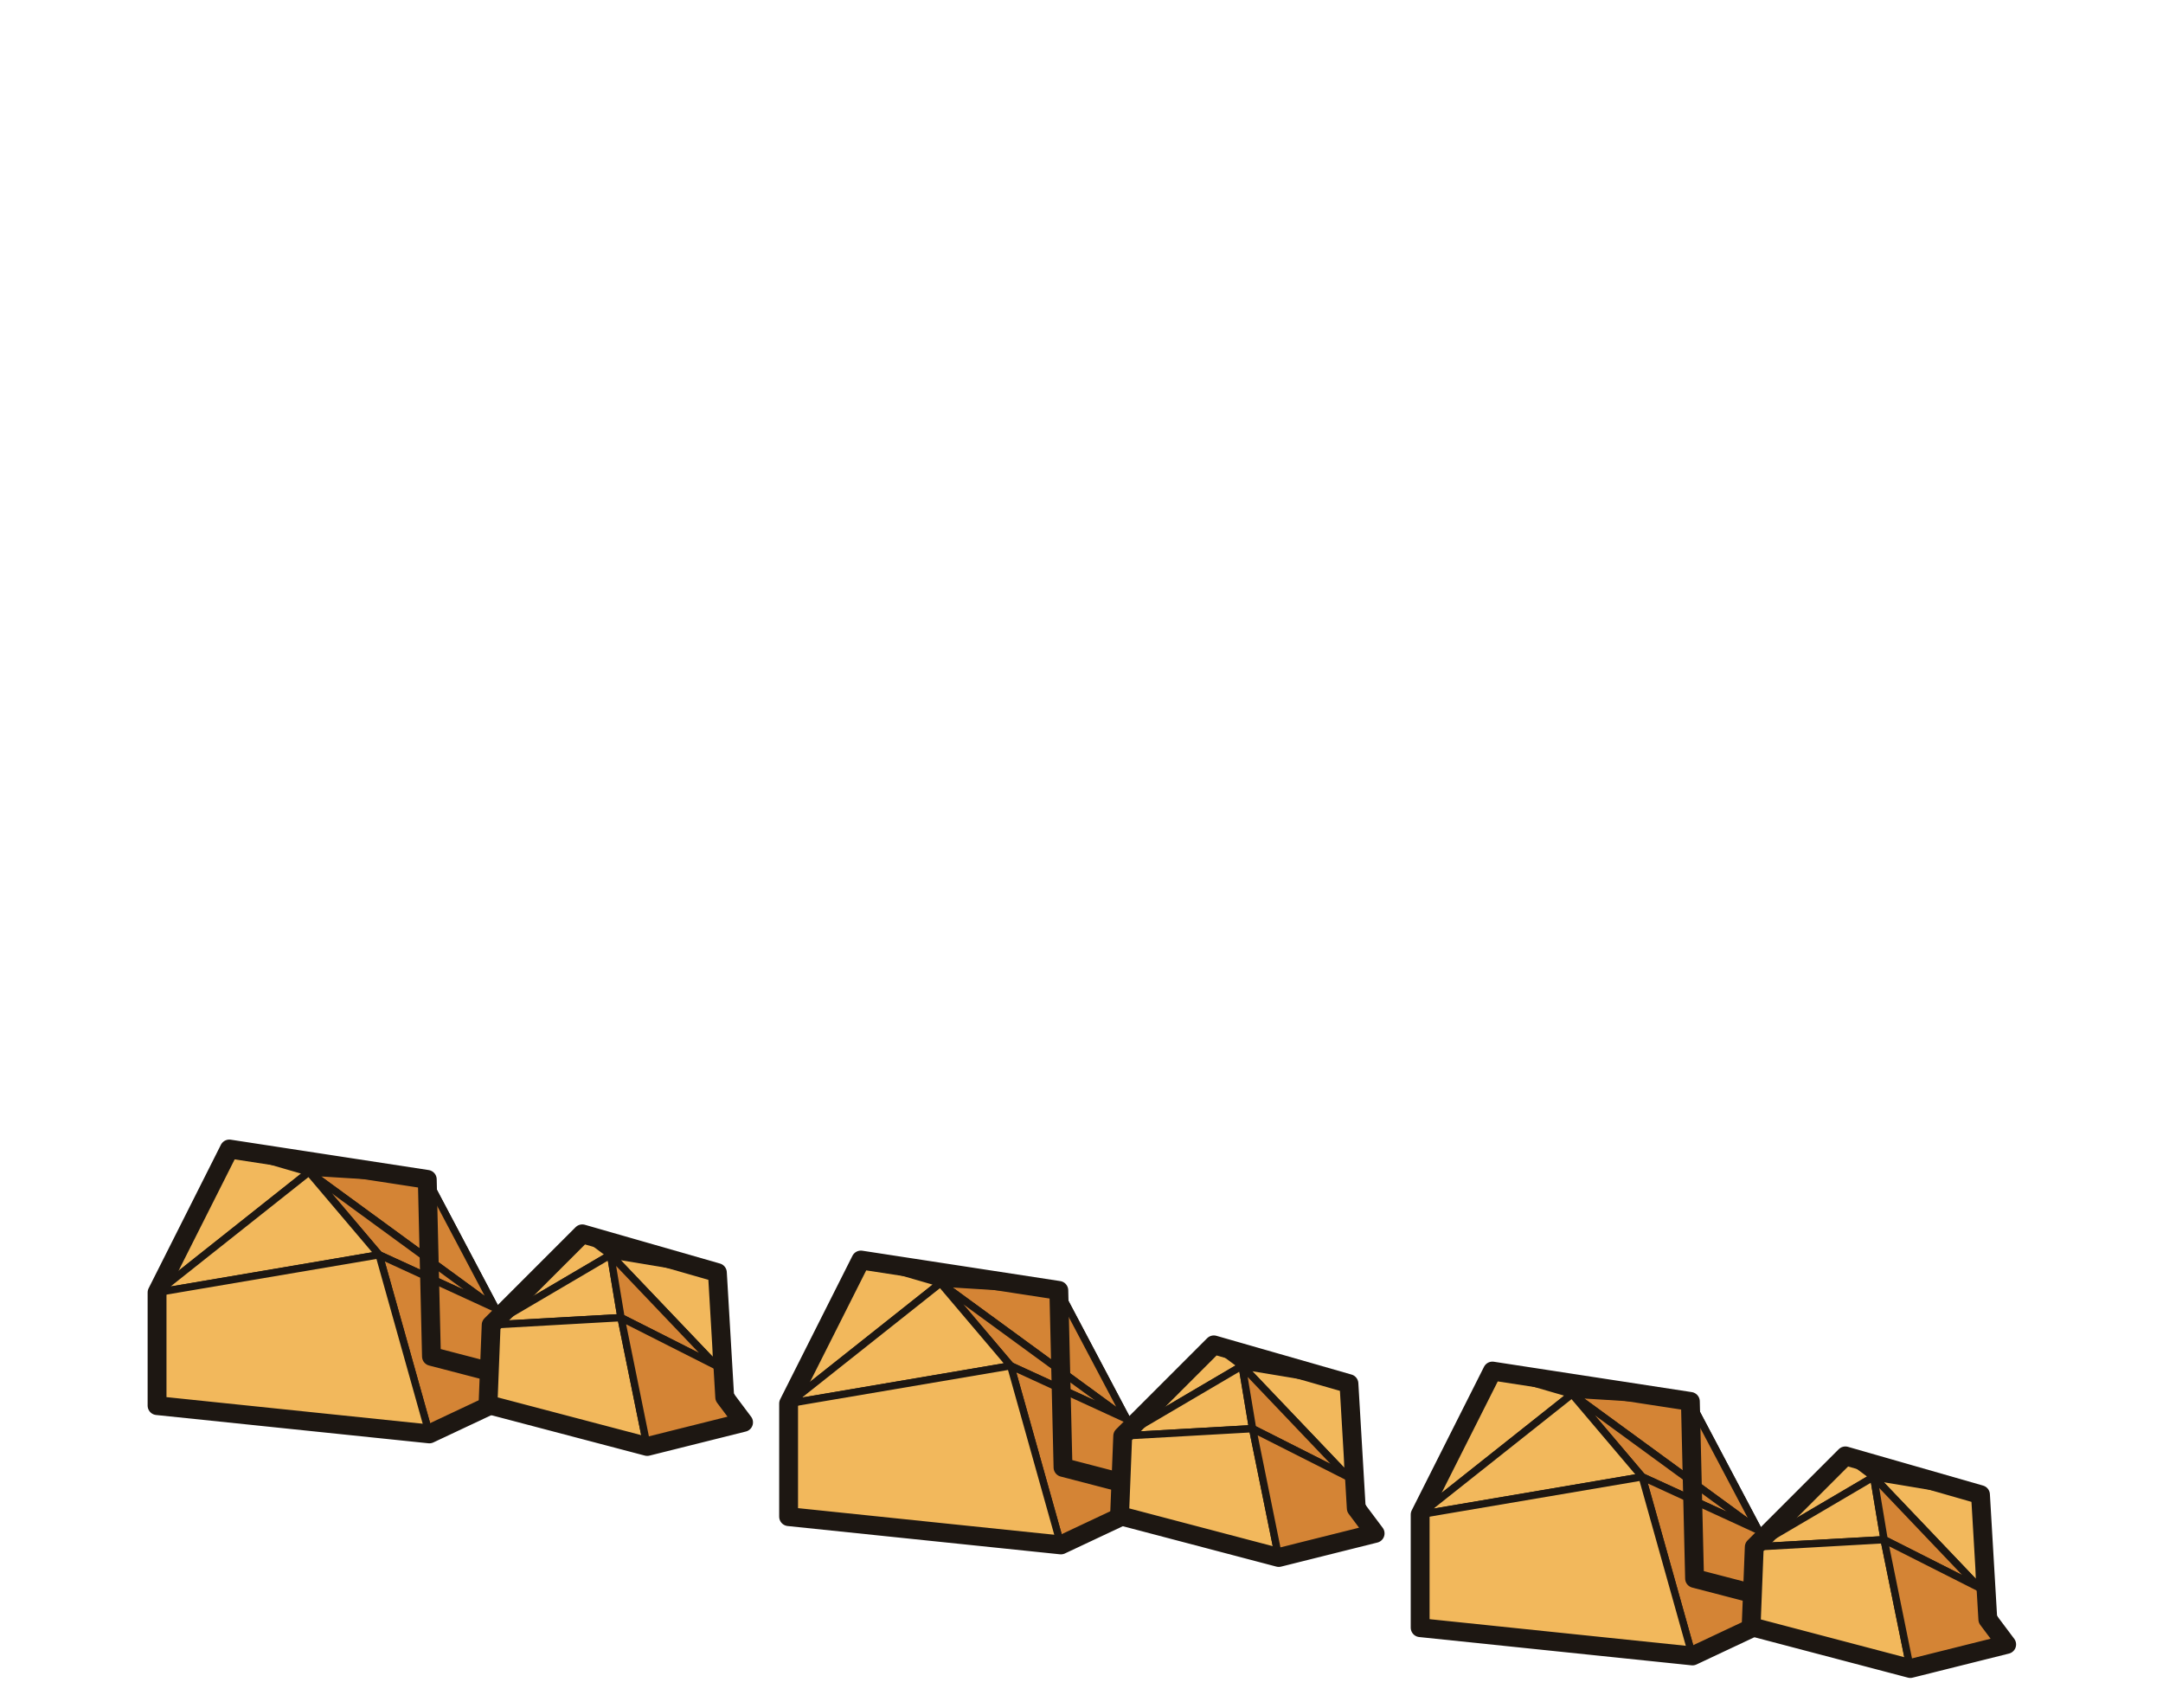
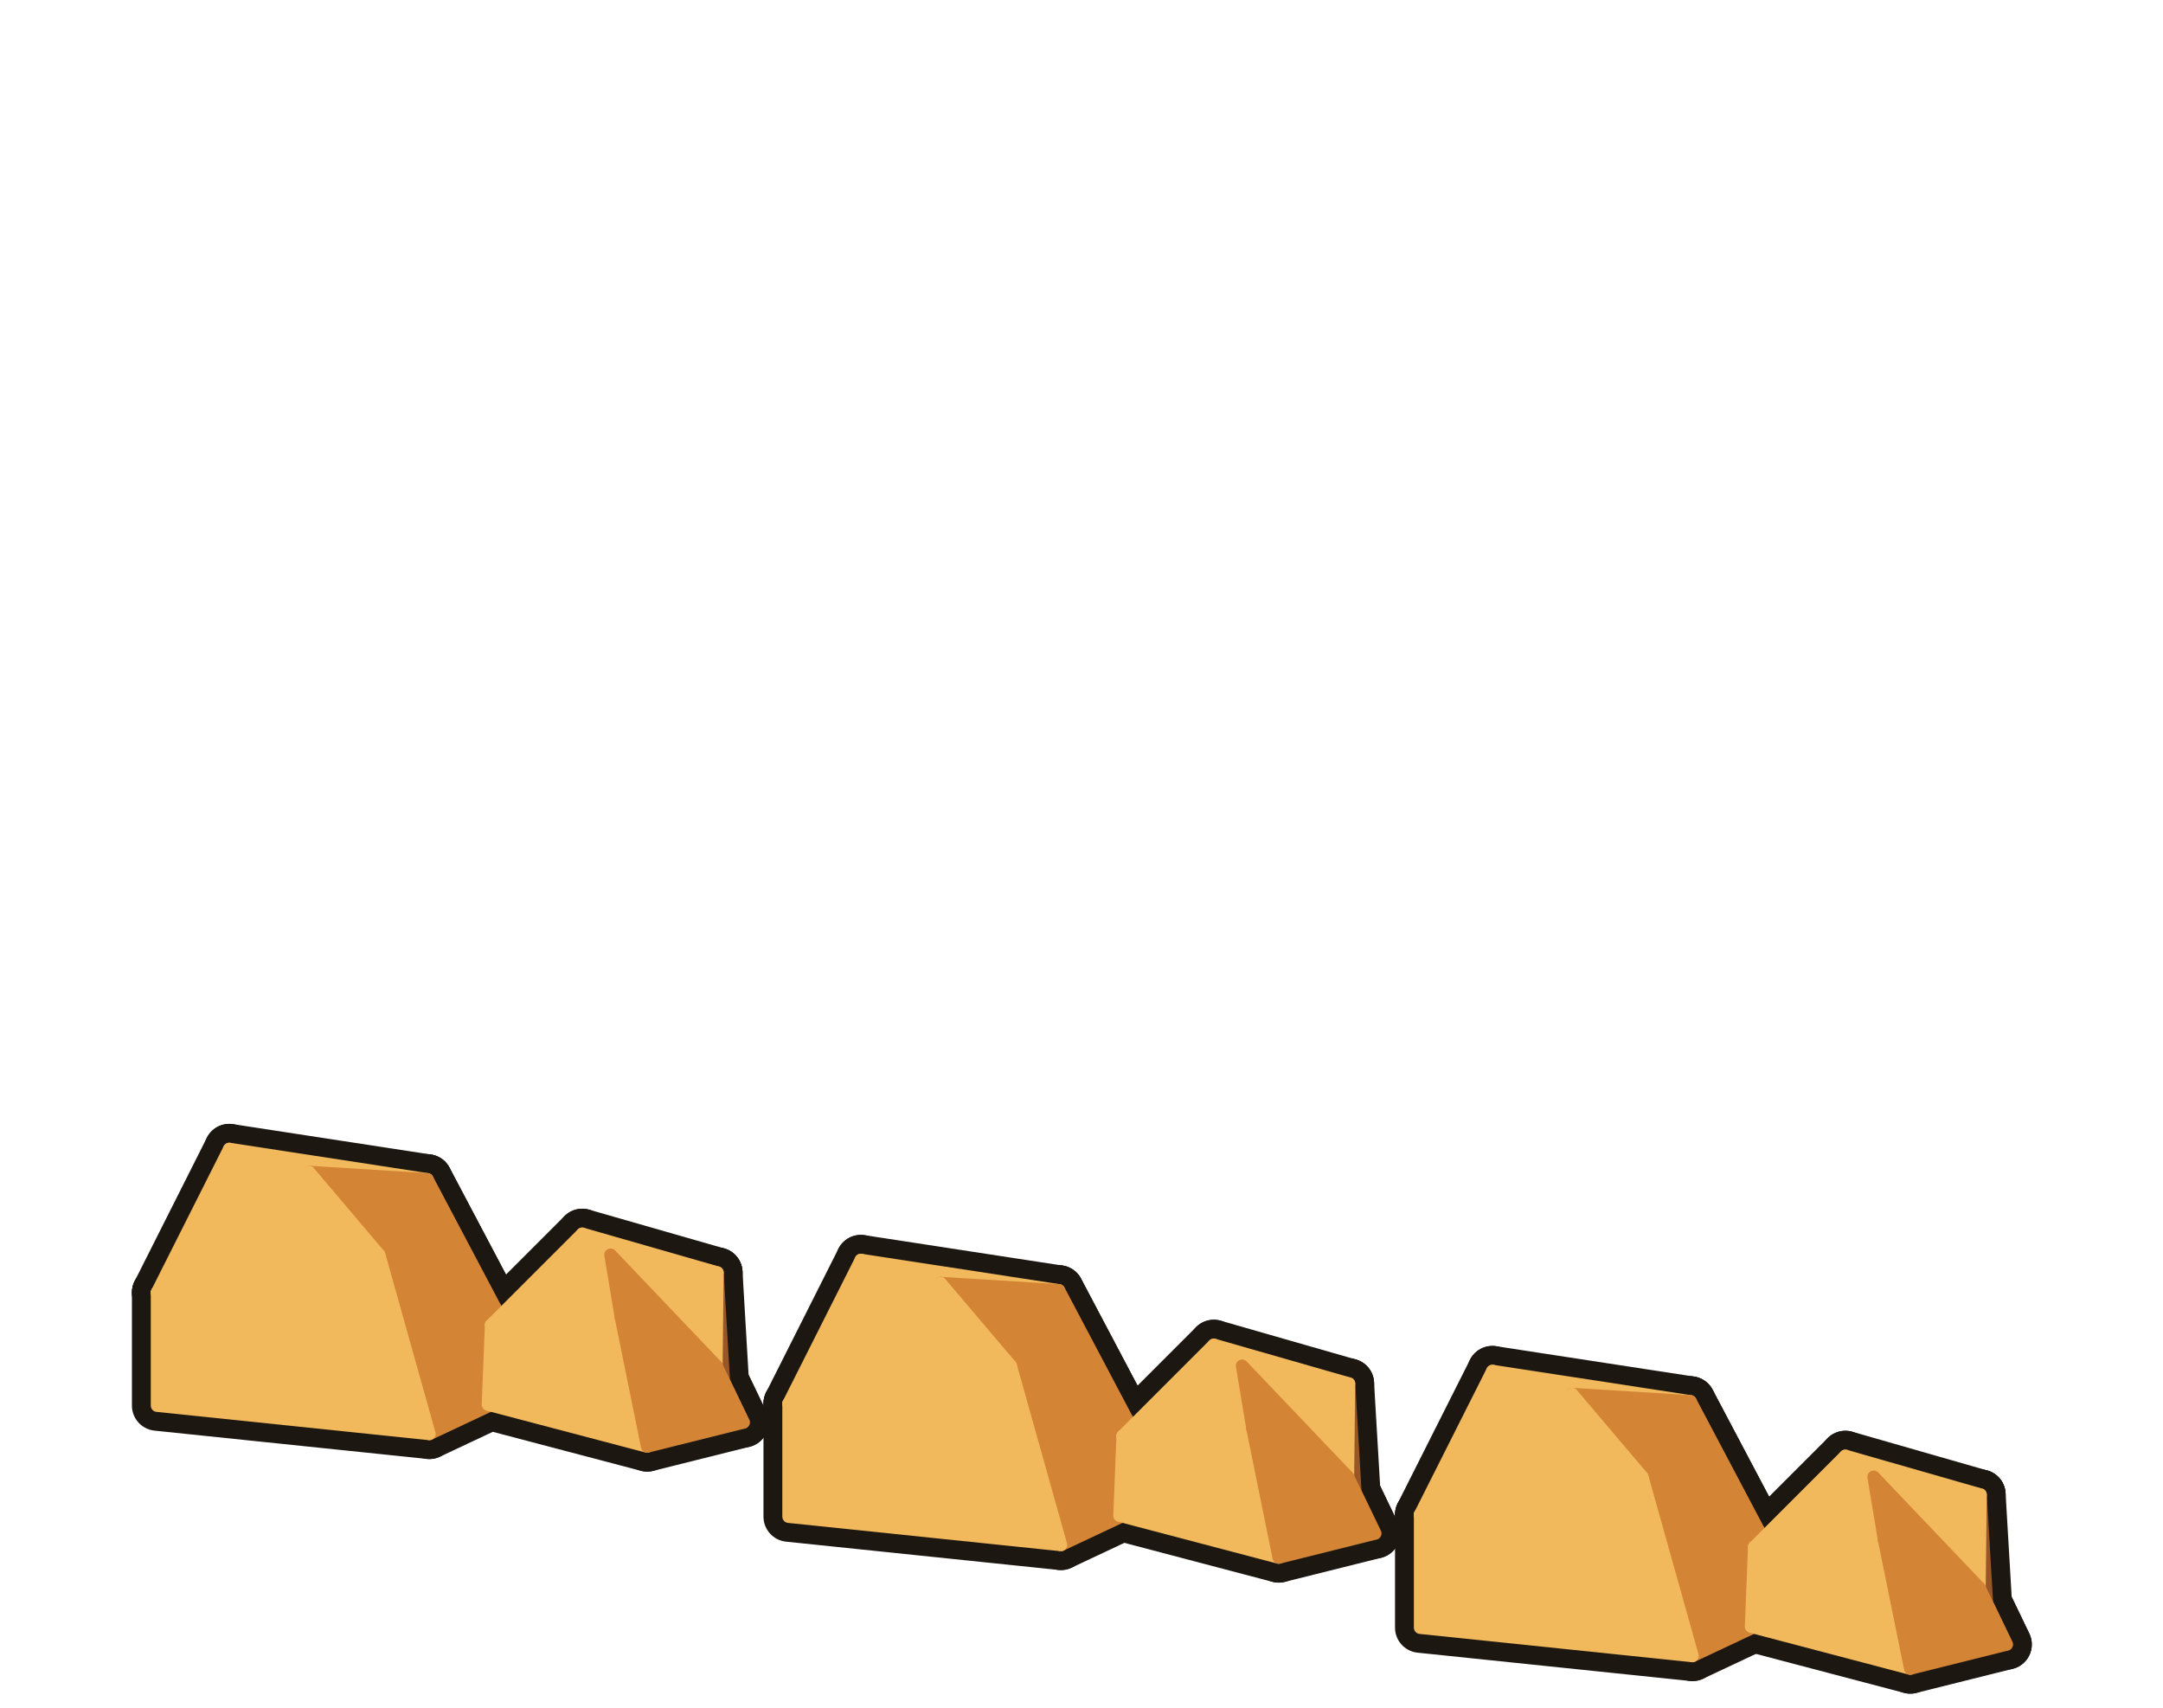
<svg xmlns="http://www.w3.org/2000/svg" width="38" height="30" viewBox="0 0 38 30">
  <defs>
    <g id="unit">
      <g stroke-linejoin="round" stroke-linecap="round">
-         <path d="M29.8,37.3L36.3,49.6L40.2,56.8L30.2,54.2Z" fill="#995626" stroke="#1d1712" stroke-width=".7" />
-         <path d="M18.5,36.6L29.8,37.3L10.9,34.4Z" fill="#f2b85c" stroke="#1d1712" stroke-width=".7" />
-         <path d="M18.5,36.6L36.3,49.6L29.8,37.3Z" fill="#d48435" stroke="#1d1712" stroke-width=".7" />
-         <path d="M18.5,36.6L10.9,34.4L4.0,48.1Z" fill="#f2b85c" stroke="#1d1712" stroke-width=".7" />
-         <path d="M18.5,36.6L25.2,44.5L36.3,49.6Z" fill="#d48435" stroke="#1d1712" stroke-width=".7" />
-         <path d="M36.3,49.6L25.2,44.5L30.0,61.6L40.2,56.8Z" fill="#d48435" stroke="#1d1712" stroke-width=".7" />
-         <path d="M18.5,36.6L4.0,48.1L25.2,44.5Z" fill="#f2b85c" stroke="#1d1712" stroke-width=".7" />
-         <path d="M25.2,44.5L4.0,48.1L4.0,58.9L30.0,61.6Z" fill="#f2b85c" stroke="#1d1712" stroke-width=".7" />
-         <path d="M10.9,34.4L4.0,48.1M29.8,37.3L10.9,34.4M40.2,56.8L30.2,54.2M30.2,54.2L29.8,37.3M30.0,61.6L40.2,56.8M4.0,48.1L4.0,58.9M4.0,58.9L30.0,61.6" fill="none" stroke="#1d1712" stroke-width="1.8" />
-         <path d="M47.3,44.5L57.5,46.2L44.6,42.5Z" fill="#f2b85c" stroke="#1d1712" stroke-width=".7" />
-         <path d="M47.3,44.5L44.6,42.5L35.9,51.2Z" fill="#f2b85c" stroke="#1d1712" stroke-width=".7" />
-         <path d="M57.5,46.2L57.4,55.1L60.0,60.5L58.2,58.1Z" fill="#995626" stroke="#1d1712" stroke-width=".7" />
-         <path d="M47.3,44.5L57.4,55.1L57.5,46.2Z" fill="#f2b85c" stroke="#1d1712" stroke-width=".7" />
-         <path d="M47.3,44.5L35.9,51.2L48.3,50.5Z" fill="#f2b85c" stroke="#1d1712" stroke-width=".7" />
-         <path d="M48.3,50.5L35.9,51.2L35.6,58.8L50.8,62.8Z" fill="#f2b85c" stroke="#1d1712" stroke-width=".7" />
-         <path d="M47.3,44.5L48.3,50.5L57.4,55.1Z" fill="#d48435" stroke="#1d1712" stroke-width=".7" />
-         <path d="M57.4,55.1L48.3,50.5L50.8,62.8L60.0,60.5Z" fill="#d48435" stroke="#1d1712" stroke-width=".7" />
-         <path d="M44.6,42.5L35.9,51.2M57.5,46.2L44.6,42.5M60.0,60.5L58.2,58.1M58.2,58.1L57.5,46.2M50.8,62.8L60.0,60.5M35.9,51.2L35.6,58.8M35.6,58.8L50.8,62.8" fill="none" stroke="#1d1712" stroke-width="1.8" />
+         <g>
+           <path d="M18.5,36.6L10.9,34.4L4.0,48.1Z" fill="#1d1712" stroke="#1d1712" stroke-width="4.8" />
+           <path d="M18.5,36.6L29.8,37.3L10.9,34.4Z" fill="#1d1712" stroke="#1d1712" stroke-width="4.8" />
+           <path d="M29.8,37.3L36.3,49.6L40.2,56.8L30.2,54.2Z" fill="#1d1712" stroke="#1d1712" stroke-width="4.8" />
+           <path d="M18.5,36.6L36.3,49.6L29.8,37.3Z" fill="#1d1712" stroke="#1d1712" stroke-width="4.8" />
+           <path d="M36.3,49.6L25.2,44.5L30.0,61.6L40.2,56.8Z" fill="#1d1712" stroke="#1d1712" stroke-width="4.8" />
+           <path d="M18.5,36.6L25.2,44.5L36.3,49.6Z" fill="#1d1712" stroke="#1d1712" stroke-width="4.8" />
+           <path d="M25.2,44.5L4.0,48.1L4.0,58.9L30.0,61.6Z" fill="#1d1712" stroke="#1d1712" stroke-width="4.8" />
+           <path d="M18.5,36.6L4.0,48.1L25.2,44.5Z" fill="#1d1712" stroke="#1d1712" stroke-width="4.8" />
+           <path d="M47.3,44.5L44.6,42.5L35.9,51.2Z" fill="#1d1712" stroke="#1d1712" stroke-width="4.8" />
+           <path d="M47.3,44.5L57.5,46.2L44.6,42.5Z" fill="#1d1712" stroke="#1d1712" stroke-width="4.8" />
+           <path d="M57.5,46.2L57.4,55.1L60.0,60.5L58.2,58.1Z" fill="#1d1712" stroke="#1d1712" stroke-width="4.8" />
+           <path d="M47.3,44.5L57.4,55.1L57.5,46.2Z" fill="#1d1712" stroke="#1d1712" stroke-width="4.8" />
+           <path d="M57.4,55.1L48.3,50.5L50.8,62.8L60.0,60.5Z" fill="#1d1712" stroke="#1d1712" stroke-width="4.8" />
+           <path d="M47.3,44.5L48.3,50.5L57.4,55.1Z" fill="#1d1712" stroke="#1d1712" stroke-width="4.8" />
+           <path d="M48.3,50.5L35.9,51.2L35.6,58.8L50.8,62.8Z" fill="#1d1712" stroke="#1d1712" stroke-width="4.8" />
+           <path d="M47.3,44.5L35.9,51.2L48.3,50.5Z" fill="#1d1712" stroke="#1d1712" stroke-width="4.8" />
+         </g>
+         <path d="M29.8,37.3L36.3,49.6L40.2,56.8L30.2,54.2Z" fill="#995626" stroke="#995626" stroke-width="1.2" />
+         <path d="M18.5,36.6L29.8,37.3L10.9,34.4Z" fill="#f2b85c" stroke="#f2b85c" stroke-width="1.2" />
+         <path d="M18.5,36.6L36.3,49.6L29.8,37.3Z" fill="#d48435" stroke="#d48435" stroke-width="1.2" />
+         <path d="M18.5,36.6L10.9,34.4L4.0,48.1Z" fill="#f2b85c" stroke="#f2b85c" stroke-width="1.2" />
+         <path d="M18.5,36.6L25.2,44.5L36.3,49.6Z" fill="#d48435" stroke="#d48435" stroke-width="1.2" />
+         <path d="M36.3,49.6L25.2,44.5L30.0,61.6L40.2,56.8Z" fill="#d48435" stroke="#d48435" stroke-width="1.2" />
+         <path d="M18.5,36.6L4.0,48.1L25.2,44.5Z" fill="#f2b85c" stroke="#f2b85c" stroke-width="1.2" />
+         <path d="M25.2,44.5L4.0,48.1L4.0,58.9L30.0,61.6Z" fill="#f2b85c" stroke="#f2b85c" stroke-width="1.2" />
+         <path d="M47.3,44.5L57.5,46.2L44.6,42.5Z" fill="#f2b85c" stroke="#f2b85c" stroke-width="1.2" />
+         <path d="M47.3,44.5L44.6,42.5L35.9,51.2Z" fill="#f2b85c" stroke="#f2b85c" stroke-width="1.2" />
+         <path d="M57.5,46.2L57.4,55.1L60.0,60.5L58.2,58.1Z" fill="#995626" stroke="#995626" stroke-width="1.2" />
+         <path d="M47.3,44.5L57.4,55.1L57.5,46.2Z" fill="#f2b85c" stroke="#f2b85c" stroke-width="1.2" />
+         <path d="M47.3,44.5L35.9,51.2L48.3,50.5Z" fill="#f2b85c" stroke="#f2b85c" stroke-width="1.2" />
+         <path d="M48.3,50.5L35.9,51.2L35.6,58.8L50.8,62.8Z" fill="#f2b85c" stroke="#f2b85c" stroke-width="1.2" />
+         <path d="M47.3,44.5L48.3,50.5L57.4,55.1Z" fill="#d48435" stroke="#d48435" stroke-width="1.2" />
+         <path d="M57.4,55.1L48.3,50.5L50.8,62.8L60.0,60.5Z" fill="#d48435" stroke="#d48435" stroke-width="1.2" />
      </g>
    </g>
  </defs>
  <g transform="translate(8.5 18.4) scale(0.184)">
    <use href="#unit" x="-35.2" y="-24.7" />
    <use href="#unit" x="25.1" y="-14.1" />
    <use href="#unit" x="85.4" y="-3.5" />
  </g>
</svg>
